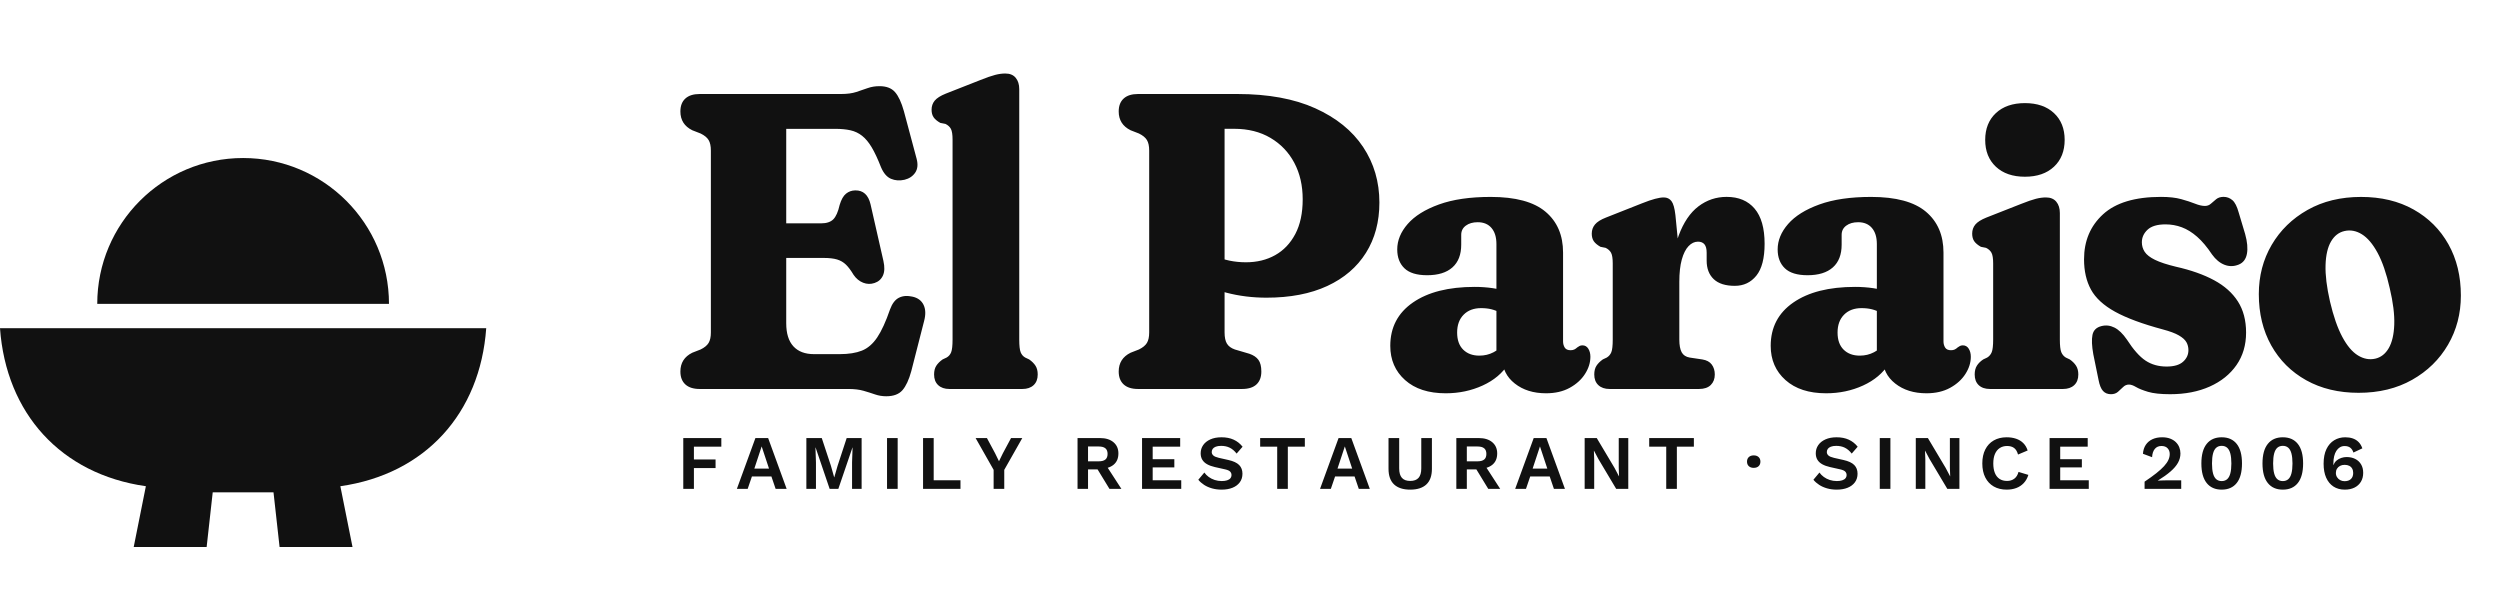
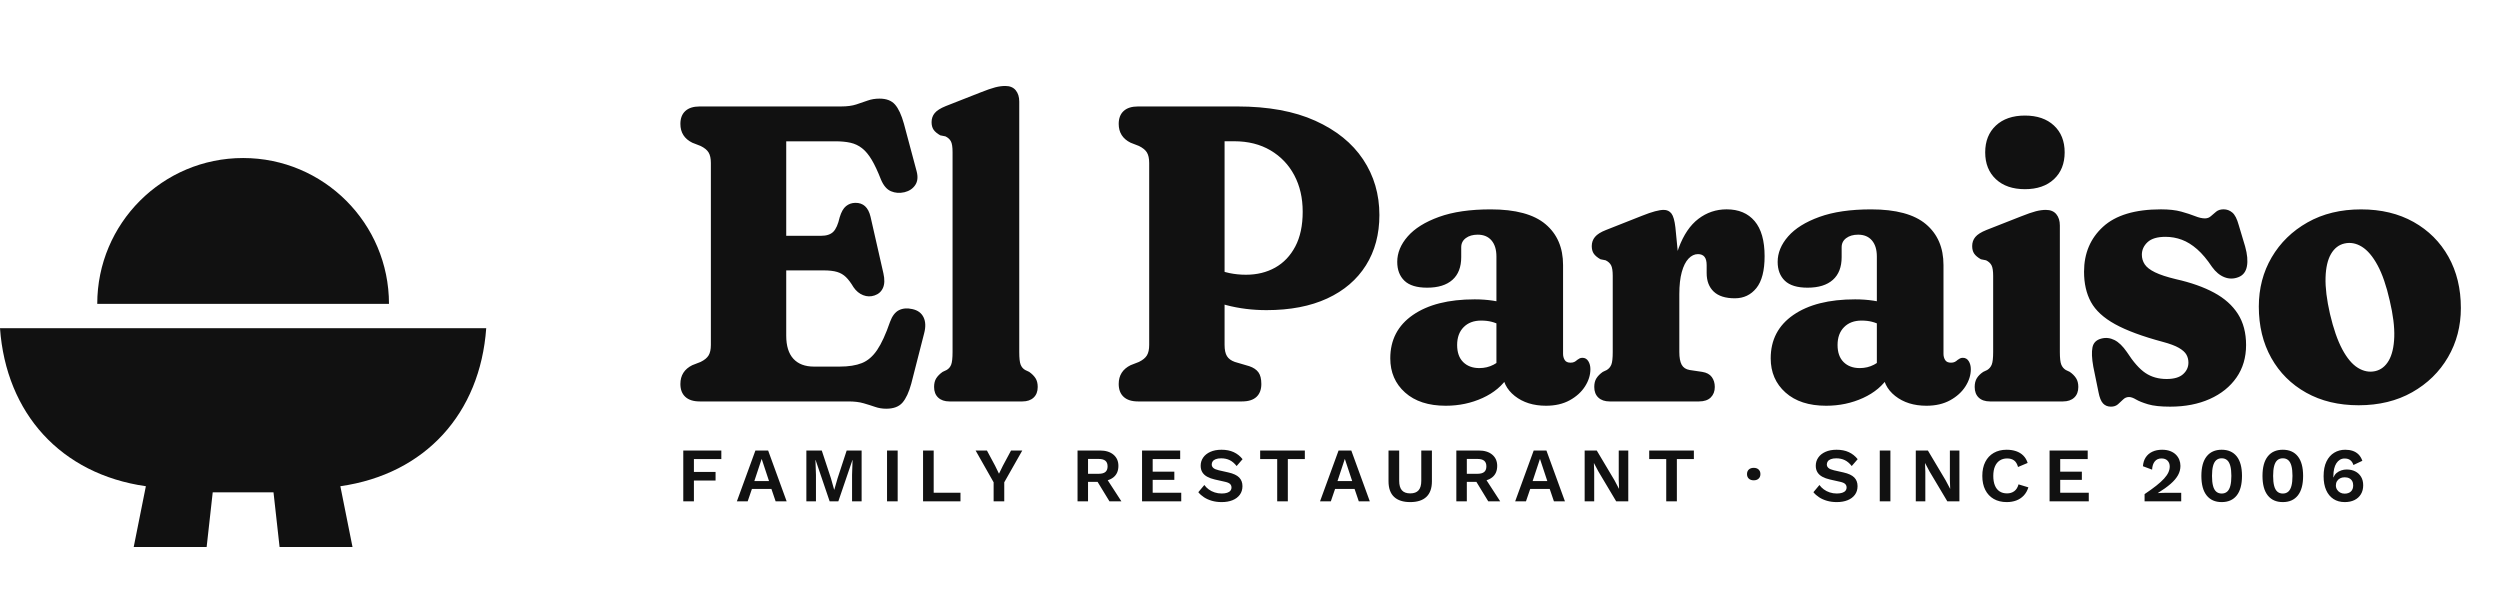
<svg xmlns="http://www.w3.org/2000/svg" viewBox="0 0 617 150" width="617" height="150">
  <g transform="translate(-15.00 0.00) scale(1.5)">
    <path d="M26 50 A24 24 0 0 1 74 50Z" fill="#111111" />
    <path d="M10 54 H90 C89 68 80 78 66 80 L68 90 H56 L55 81 H45 L44 90 H32 L34 80 C20 78 11 68 10 54Z" fill="#111111" />
  </g>
-   <path transform="translate(0 0)" d="M185.297 55.123H202.626Q204.668 55.123 205.659 54.127Q206.65 53.132 207.227 50.574Q207.821 48.592 208.798 47.801Q209.774 47.009 211.08 46.988Q214.024 46.936 214.849 50.419L218.025 64.385Q218.529 66.618 217.915 67.988Q217.3 69.359 215.83 69.846Q214.421 70.325 213.019 69.773Q211.616 69.221 210.655 67.82Q209.692 66.199 208.777 65.311Q207.862 64.422 206.6 64.041Q205.338 63.659 203.27 63.659H185.297ZM167.92 27.508Q167.92 25.438 169.145 24.319Q170.369 23.2 172.688 23.2H207.565Q209.812 23.2 211.326 22.704Q212.841 22.209 214.164 21.737Q215.488 21.266 217.059 21.266Q219.61 21.266 220.893 22.732Q222.176 24.198 223.084 27.452L226.224 39.192Q226.775 41.272 225.876 42.602Q224.977 43.932 223.243 44.363Q221.427 44.78 219.895 44.126Q218.363 43.471 217.43 41.26Q216.243 38.22 215.141 36.368Q214.038 34.516 212.766 33.516Q211.494 32.515 209.9 32.157Q208.307 31.799 206.118 31.799H194.041V79.773Q194.041 83.552 195.809 85.476Q197.578 87.401 200.881 87.401H207.221Q210.551 87.401 212.716 86.536Q214.88 85.671 216.487 83.288Q218.095 80.905 219.663 76.355Q220.455 74.187 221.861 73.48Q223.267 72.774 225.169 73.208Q227.154 73.634 227.93 75.227Q228.705 76.819 228.078 79.194L224.901 91.61Q224.032 94.792 222.73 96.294Q221.427 97.797 218.721 97.797Q217.277 97.797 215.978 97.348Q214.68 96.898 213.128 96.449Q211.575 96.0 209.388 96.0H172.688Q170.369 96.0 169.145 94.876Q167.92 93.753 167.92 91.692Q167.92 88.503 170.857 87.052L172.914 86.25Q174.325 85.561 174.884 84.634Q175.443 83.707 175.443 82.049V37.151Q175.443 35.483 174.884 34.561Q174.325 33.639 172.914 32.95L170.857 32.148Q167.92 30.697 167.92 27.508ZM251.55 21.99V83.793Q251.55 86.077 251.902 86.946Q252.253 87.814 253.026 88.246L254.002 88.707Q255.032 89.434 255.57 90.278Q256.107 91.121 256.107 92.426Q256.107 94.108 255.096 95.054Q254.084 96.0 252.33 96.0H234.31Q232.559 96.0 231.546 95.054Q230.533 94.108 230.533 92.426Q230.533 91.121 231.07 90.278Q231.608 89.434 232.638 88.707L233.615 88.246Q234.391 87.814 234.741 86.946Q235.091 86.077 235.091 83.793V34.451Q235.091 32.573 234.68 31.805Q234.269 31.038 233.341 30.583L232.063 30.328Q230.904 29.67 230.409 28.938Q229.913 28.205 229.913 27.073Q229.913 25.774 230.69 24.834Q231.466 23.894 233.418 23.109L241.951 19.754Q244.287 18.821 245.617 18.481Q246.948 18.142 248.104 18.142Q249.804 18.142 250.677 19.204Q251.55 20.267 251.55 21.99ZM340.435 49.987Q340.435 57.113 337.114 62.406Q333.793 67.7 327.566 70.584Q321.339 73.467 312.575 73.467Q307.372 73.467 302.667 72.233Q297.963 70.999 294.265 68.896L295.194 60.618Q297.512 62.078 299.491 62.998Q301.47 63.918 303.429 64.325Q305.389 64.731 307.513 64.731Q311.568 64.731 314.714 62.97Q317.859 61.209 319.682 57.749Q321.505 54.29 321.505 49.18Q321.505 44.092 319.436 40.188Q317.367 36.283 313.56 34.035Q309.754 31.787 304.6 31.787H302.226V82.049Q302.226 83.863 302.81 84.816Q303.393 85.77 304.757 86.25L308.344 87.306Q309.86 87.825 310.58 88.815Q311.299 89.804 311.299 91.692Q311.299 93.753 310.1 94.876Q308.9 96.0 306.532 96.0H280.864Q278.545 96.0 277.321 94.876Q276.096 93.753 276.096 91.692Q276.096 88.503 279.033 87.052L281.09 86.25Q282.501 85.561 283.06 84.634Q283.619 83.707 283.619 82.049V37.151Q283.619 35.483 283.06 34.561Q282.501 33.639 281.09 32.95L279.033 32.148Q276.096 30.697 276.096 27.508Q276.096 25.438 277.321 24.319Q278.545 23.2 280.864 23.2H305.384Q316.791 23.2 324.596 26.72Q332.401 30.241 336.418 36.281Q340.435 42.321 340.435 49.987ZM370.788 88.436V87.014L369.318 86.797V60.232Q369.318 57.686 368.103 56.264Q366.888 54.843 364.697 54.843Q362.904 54.843 361.767 55.686Q360.63 56.529 360.63 57.944V60.385Q360.63 64.061 358.461 65.993Q356.293 67.925 352.215 67.925Q348.395 67.925 346.617 66.215Q344.838 64.504 344.838 61.559Q344.838 58.234 347.422 55.275Q350.005 52.317 355.142 50.458Q360.279 48.599 367.895 48.599Q377.093 48.599 381.428 52.251Q385.764 55.903 385.764 62.334V84.249Q385.764 85.114 386.17 85.775Q386.576 86.435 387.619 86.435Q388.178 86.435 388.559 86.244Q388.94 86.052 389.263 85.744Q389.515 85.546 389.826 85.389Q390.138 85.232 390.544 85.232Q391.479 85.232 391.994 86.059Q392.51 86.886 392.51 88.048Q392.51 90.208 391.183 92.287Q389.856 94.366 387.404 95.714Q384.953 97.063 381.561 97.063Q376.898 97.063 373.843 94.647Q370.788 92.232 370.788 88.436ZM343.121 85.358Q343.121 78.527 348.699 74.667Q354.277 70.806 363.951 70.806Q366.29 70.806 368.436 71.124Q370.583 71.441 371.996 72.042L370.412 77.249Q369.223 76.614 368.087 76.33Q366.952 76.045 365.537 76.045Q362.832 76.045 361.227 77.666Q359.621 79.286 359.621 82.074Q359.621 84.811 361.114 86.291Q362.608 87.77 365.112 87.77Q367.025 87.77 368.613 86.933Q370.201 86.095 371.117 84.839L372.264 89.805Q370.11 93.228 365.914 95.145Q361.717 97.063 356.807 97.063Q350.42 97.063 346.771 93.801Q343.121 90.54 343.121 85.358ZM412.504 70.549Q412.504 62.978 414.304 58.12Q416.104 53.262 419.179 50.927Q422.255 48.591 426.131 48.591Q430.582 48.591 433.043 51.495Q435.504 54.399 435.504 60.151Q435.504 65.5 433.474 68.022Q431.443 70.545 428.156 70.545Q424.688 70.545 422.945 68.892Q421.203 67.239 421.203 64.316V62.364Q421.203 60.959 420.664 60.301Q420.126 59.642 419.055 59.642Q417.784 59.642 416.729 60.752Q415.674 61.861 415.065 64.06Q414.456 66.259 414.456 69.555ZM413.491 53.075 414.456 62.918V83.793Q414.456 85.872 415.035 86.939Q415.614 88.007 417.019 88.246L420.118 88.707Q421.73 88.965 422.47 89.978Q423.211 90.991 423.211 92.426Q423.211 94.03 422.219 95.015Q421.227 96.0 419.317 96.0H397.243Q395.492 96.0 394.479 95.054Q393.465 94.108 393.465 92.426Q393.465 91.121 394.003 90.279Q394.541 89.437 395.571 88.707L396.548 88.246Q397.324 87.778 397.674 86.927Q398.024 86.077 398.024 83.793V65.037Q398.024 63.158 397.613 62.391Q397.202 61.623 396.274 61.169L394.996 60.914Q393.837 60.256 393.341 59.523Q392.846 58.791 392.846 57.658Q392.846 56.359 393.642 55.4Q394.438 54.44 396.351 53.694L405.234 50.184Q407.162 49.415 408.464 49.071Q409.765 48.727 410.611 48.727Q411.823 48.727 412.511 49.625Q413.2 50.522 413.491 53.075ZM464.676 88.436V87.014L463.206 86.797V60.232Q463.206 57.686 461.991 56.264Q460.776 54.843 458.585 54.843Q456.792 54.843 455.655 55.686Q454.518 56.529 454.518 57.944V60.385Q454.518 64.061 452.349 65.993Q450.181 67.925 446.103 67.925Q442.283 67.925 440.505 66.215Q438.726 64.504 438.726 61.559Q438.726 58.234 441.31 55.275Q443.893 52.317 449.03 50.458Q454.167 48.599 461.783 48.599Q470.981 48.599 475.316 52.251Q479.652 55.903 479.652 62.334V84.249Q479.652 85.114 480.058 85.775Q480.464 86.435 481.507 86.435Q482.066 86.435 482.447 86.244Q482.828 86.052 483.151 85.744Q483.403 85.546 483.714 85.389Q484.026 85.232 484.432 85.232Q485.367 85.232 485.882 86.059Q486.398 86.886 486.398 88.048Q486.398 90.208 485.071 92.287Q483.744 94.366 481.292 95.714Q478.841 97.063 475.449 97.063Q470.786 97.063 467.731 94.647Q464.676 92.232 464.676 88.436ZM437.009 85.358Q437.009 78.527 442.587 74.667Q448.165 70.806 457.839 70.806Q460.178 70.806 462.324 71.124Q464.471 71.441 465.884 72.042L464.3 77.249Q463.111 76.614 461.975 76.33Q460.84 76.045 459.425 76.045Q456.72 76.045 455.115 77.666Q453.509 79.286 453.509 82.074Q453.509 84.811 455.002 86.291Q456.496 87.77 459 87.77Q460.913 87.77 462.501 86.933Q464.089 86.095 465.005 84.839L466.152 89.805Q463.998 93.228 459.802 95.145Q455.605 97.063 450.695 97.063Q444.308 97.063 440.659 93.801Q437.009 90.54 437.009 85.358ZM508.371 52.576V83.793Q508.371 86.038 508.722 86.907Q509.074 87.775 509.847 88.246L510.823 88.707Q511.814 89.395 512.371 90.258Q512.928 91.121 512.928 92.426Q512.928 94.108 511.917 95.054Q510.905 96.0 509.151 96.0H491.131Q489.341 96.0 488.347 95.054Q487.353 94.108 487.353 92.426Q487.353 91.121 487.891 90.258Q488.429 89.395 489.459 88.707L490.436 88.246Q491.212 87.775 491.562 86.907Q491.912 86.038 491.912 83.793V65.037Q491.912 63.158 491.501 62.391Q491.09 61.623 490.162 61.169L488.884 60.914Q487.725 60.253 487.229 59.522Q486.734 58.791 486.734 57.658Q486.734 56.359 487.51 55.419Q488.287 54.479 490.239 53.694L498.771 50.339Q501.107 49.407 502.438 49.067Q503.769 48.727 504.925 48.727Q506.624 48.727 507.498 49.79Q508.371 50.852 508.371 52.576ZM499.751 43.616Q495.223 43.616 492.584 41.148Q489.946 38.68 489.946 34.532Q489.946 30.377 492.584 27.912Q495.223 25.447 499.751 25.447Q504.28 25.447 506.919 27.907Q509.558 30.368 509.558 34.522Q509.558 38.68 506.919 41.148Q504.28 43.616 499.751 43.616ZM534.726 90.463Q537.455 90.463 538.779 89.28Q540.103 88.097 540.103 86.423Q540.103 85.326 539.6 84.444Q539.097 83.561 537.738 82.775Q536.378 81.99 533.824 81.31Q526.238 79.276 521.996 76.934Q517.754 74.592 516.048 71.465Q514.342 68.339 514.342 63.994Q514.342 57.181 519.036 52.887Q523.73 48.593 533.33 48.593Q536.316 48.593 538.33 49.151Q540.343 49.709 541.738 50.267Q543.132 50.826 544.174 50.826Q545.049 50.826 545.659 50.266Q546.269 49.706 546.973 49.146Q547.676 48.586 548.787 48.586Q549.992 48.586 550.941 49.388Q551.891 50.19 552.519 52.478L554.097 57.748Q554.914 60.664 554.536 62.656Q554.158 64.649 552.481 65.314Q550.708 66.016 548.992 65.343Q547.276 64.669 545.933 62.807Q544.104 60.056 542.253 58.434Q540.402 56.812 538.473 56.093Q536.543 55.375 534.449 55.375Q531.423 55.375 530.017 56.692Q528.611 58.009 528.611 59.792Q528.611 61.092 529.317 62.164Q530.023 63.235 531.858 64.131Q533.693 65.027 537.014 65.826Q542.585 67.078 546.442 69.161Q550.3 71.244 552.317 74.406Q554.333 77.568 554.333 82.078Q554.333 86.689 551.966 90.095Q549.599 93.502 545.372 95.396Q541.145 97.29 535.596 97.29Q532.084 97.29 530.127 96.702Q528.171 96.114 527.162 95.511Q526.152 94.909 525.439 94.909Q524.605 94.909 523.998 95.511Q523.392 96.114 522.712 96.702Q522.033 97.29 520.985 97.29Q519.775 97.29 519.033 96.497Q518.291 95.704 517.916 93.735L516.627 87.427Q516.074 84.348 516.424 82.647Q516.773 80.945 518.63 80.482Q520.271 80.057 521.845 80.844Q523.418 81.632 524.914 83.805Q527.314 87.533 529.518 88.998Q531.722 90.463 534.726 90.463ZM582.708 48.602Q590.144 48.602 595.676 51.709Q601.207 54.815 604.275 60.292Q607.343 65.768 607.343 72.946Q607.343 79.631 604.17 85.08Q600.997 90.529 595.318 93.737Q589.639 96.945 582.109 96.945Q574.715 96.945 569.164 93.84Q563.613 90.734 560.544 85.249Q557.475 79.764 557.475 72.588Q557.475 65.866 560.648 60.443Q563.821 55.021 569.499 51.812Q575.176 48.602 582.708 48.602ZM586.215 88.519Q588.318 88.035 589.546 85.912Q590.774 83.789 590.903 80.091Q591.032 76.392 589.79 71.133Q588.555 65.657 586.781 62.386Q585.008 59.115 582.908 57.819Q580.808 56.522 578.62 57.02Q576.521 57.492 575.289 59.609Q574.057 61.727 573.946 65.428Q573.835 69.13 575.04 74.408Q576.315 79.846 578.073 83.135Q579.832 86.424 581.935 87.714Q584.038 89.004 586.215 88.519Z" fill="#111111" />
-   <path transform="translate(0 0)" d="M178.025 110.23H171.258V113.403H176.602V115.522H171.258V120.652H168.633V108.112H178.025ZM194.143 120.652H191.424L190.382 117.587H185.575L184.527 120.652H181.862L186.435 108.112H189.575ZM186.169 115.656H189.795L187.98 110.174ZM212.648 108.112V120.652H210.288V114.11L210.415 110.457H210.382L206.901 120.652H204.757L201.291 110.457H201.251L201.378 114.11V120.652H199.01V108.112H202.813L205.07 114.951L205.868 117.783H205.906L206.716 114.963L208.961 108.112ZM221.545 108.112V120.652H218.92V108.112ZM230.435 118.534H237.047V120.652H227.81V108.112H230.435ZM252.299 108.112 247.851 115.959V120.652H245.227V115.959L240.779 108.112H243.573L245.586 111.864L246.55 113.838L247.514 111.864L249.527 108.112ZM271.467 108.112Q273.588 108.112 274.805 109.14Q276.022 110.167 276.022 111.902Q276.022 113.737 274.81 114.717Q273.598 115.698 271.477 115.698L271.228 115.843H268.526V120.652H265.937V108.112ZM271.166 113.855Q272.27 113.855 272.81 113.41Q273.35 112.965 273.35 112.024Q273.35 111.091 272.81 110.643Q272.27 110.194 271.166 110.194H268.526V113.855ZM272.705 114.397 276.76 120.652H273.814L270.464 115.161ZM281.857 120.652V108.112H291.268V110.23H284.482V113.331H289.826V115.356H284.482V118.534H291.531V120.652ZM301.468 107.922Q303.179 107.922 304.466 108.51Q305.753 109.098 306.667 110.25L305.199 111.945Q304.424 110.953 303.504 110.497Q302.585 110.04 301.374 110.04Q300.562 110.04 300.044 110.246Q299.525 110.451 299.29 110.79Q299.054 111.13 299.054 111.56Q299.054 112.059 299.447 112.414Q299.84 112.77 300.82 112.997L303.161 113.525Q305.009 113.939 305.823 114.764Q306.637 115.59 306.637 116.91Q306.637 118.147 305.984 119.031Q305.331 119.916 304.18 120.379Q303.028 120.842 301.515 120.842Q300.212 120.842 299.115 120.529Q298.018 120.217 297.168 119.665Q296.319 119.114 295.743 118.4L297.232 116.624Q297.665 117.238 298.315 117.713Q298.964 118.188 299.782 118.456Q300.601 118.724 301.523 118.724Q302.297 118.724 302.84 118.548Q303.383 118.372 303.658 118.036Q303.933 117.701 303.933 117.223Q303.933 116.745 303.603 116.394Q303.272 116.043 302.373 115.84L299.825 115.269Q298.723 115.017 297.935 114.584Q297.147 114.151 296.736 113.478Q296.325 112.806 296.325 111.87Q296.325 110.755 296.936 109.862Q297.547 108.97 298.703 108.446Q299.858 107.922 301.468 107.922ZM322.034 108.112V110.23H317.837V120.652H315.212V110.23H311.008V108.112ZM338.067 120.652H335.348L334.306 117.587H329.499L328.451 120.652H325.786L330.359 108.112H333.499ZM330.093 115.656H333.719L331.904 110.174ZM353.396 108.112V115.704Q353.396 118.268 352.032 119.555Q350.669 120.842 348.041 120.842Q345.426 120.842 344.056 119.555Q342.687 118.268 342.687 115.704V108.112H345.319V115.598Q345.319 117.172 345.99 117.934Q346.662 118.695 348.041 118.695Q349.428 118.695 350.1 117.934Q350.771 117.172 350.771 115.598V108.112ZM364.954 108.112Q367.075 108.112 368.292 109.14Q369.509 110.167 369.509 111.902Q369.509 113.737 368.297 114.717Q367.085 115.698 364.964 115.698L364.715 115.843H362.013V120.652H359.424V108.112ZM364.653 113.855Q365.757 113.855 366.297 113.41Q366.837 112.965 366.837 112.024Q366.837 111.091 366.297 110.643Q365.757 110.194 364.653 110.194H362.013V113.855ZM366.192 114.397 370.247 120.652H367.301L363.951 115.161ZM386.226 120.652H383.507L382.465 117.587H377.658L376.61 120.652H373.945L378.518 108.112H381.658ZM378.252 115.656H381.878L380.063 110.174ZM401.859 108.112V120.652H398.874L394.482 113.279L393.397 111.234H393.371L393.447 113.394V120.652H391.093V108.112H394.079L398.459 115.468L399.555 117.542H399.582L399.506 115.37V108.112ZM418.048 108.112V110.23H413.851V120.652H411.226V110.23H407.022V108.112ZM432.816 112.39Q433.583 112.39 434.026 112.805Q434.47 113.219 434.47 113.929Q434.47 114.639 434.026 115.053Q433.583 115.467 432.816 115.467Q432.055 115.467 431.609 115.053Q431.162 114.639 431.162 113.929Q431.162 113.219 431.609 112.805Q432.055 112.39 432.816 112.39ZM453.275 107.922Q454.986 107.922 456.273 108.51Q457.56 109.098 458.474 110.25L457.006 111.945Q456.231 110.953 455.311 110.497Q454.392 110.04 453.181 110.04Q452.369 110.04 451.851 110.246Q451.332 110.451 451.097 110.79Q450.861 111.13 450.861 111.56Q450.861 112.059 451.254 112.414Q451.647 112.77 452.627 112.997L454.968 113.525Q456.816 113.939 457.63 114.764Q458.444 115.59 458.444 116.91Q458.444 118.147 457.791 119.031Q457.138 119.916 455.987 120.379Q454.835 120.842 453.322 120.842Q452.019 120.842 450.922 120.529Q449.825 120.217 448.975 119.665Q448.126 119.114 447.55 118.4L449.039 116.624Q449.472 117.238 450.122 117.713Q450.771 118.188 451.589 118.456Q452.408 118.724 453.33 118.724Q454.104 118.724 454.647 118.548Q455.19 118.372 455.465 118.036Q455.74 117.701 455.74 117.223Q455.74 116.745 455.41 116.394Q455.079 116.043 454.18 115.84L451.632 115.269Q450.53 115.017 449.742 114.584Q448.954 114.151 448.543 113.478Q448.132 112.806 448.132 111.87Q448.132 110.755 448.743 109.862Q449.354 108.97 450.51 108.446Q451.665 107.922 453.275 107.922ZM466.552 108.112V120.652H463.927V108.112ZM483.583 108.112V120.652H480.598L476.206 113.279L475.121 111.234H475.095L475.171 113.394V120.652H472.817V108.112H475.803L480.183 115.468L481.279 117.542H481.306L481.23 115.37V108.112ZM500.602 117.203Q500.224 118.418 499.451 119.235Q498.677 120.051 497.611 120.447Q496.545 120.842 495.266 120.842Q493.408 120.842 492.056 120.064Q490.704 119.287 489.97 117.843Q489.235 116.399 489.235 114.382Q489.235 112.365 489.97 110.921Q490.704 109.477 492.056 108.7Q493.408 107.922 495.242 107.922Q496.523 107.922 497.567 108.276Q498.611 108.63 499.343 109.354Q500.076 110.079 500.424 111.18L498.05 112.179Q497.733 111.038 497.067 110.554Q496.401 110.069 495.356 110.069Q494.322 110.069 493.551 110.566Q492.781 111.064 492.362 112.022Q491.943 112.981 491.943 114.382Q491.943 115.764 492.337 116.732Q492.731 117.7 493.493 118.198Q494.256 118.695 495.345 118.695Q496.383 118.695 497.126 118.145Q497.869 117.595 498.172 116.467ZM505.835 120.652V108.112H515.246V110.23H508.46V113.331H513.804V115.356H508.46V118.534H515.509V120.652ZM529.283 120.652V118.875Q530.991 117.727 532.175 116.79Q533.359 115.853 534.094 115.045Q534.828 114.237 535.158 113.511Q535.489 112.785 535.489 112.057Q535.489 111.189 534.96 110.629Q534.432 110.069 533.45 110.069Q532.403 110.069 531.805 110.795Q531.206 111.522 531.138 112.834L528.877 111.993Q528.968 110.703 529.571 109.795Q530.174 108.886 531.211 108.404Q532.248 107.922 533.601 107.922Q534.743 107.922 535.592 108.247Q536.441 108.571 537.006 109.13Q537.572 109.689 537.852 110.407Q538.132 111.125 538.132 111.913Q538.132 113.12 537.529 114.203Q536.927 115.287 535.695 116.356Q534.463 117.425 532.561 118.601V118.627Q532.842 118.601 533.256 118.584Q533.67 118.567 534.105 118.558Q534.541 118.548 534.861 118.548H538.325V120.652ZM548.311 120.842Q545.909 120.842 544.603 119.203Q543.298 117.565 543.298 114.382Q543.298 111.199 544.603 109.561Q545.909 107.922 548.311 107.922Q550.725 107.922 552.025 109.561Q553.324 111.199 553.324 114.382Q553.324 117.565 552.025 119.203Q550.725 120.842 548.311 120.842ZM548.311 118.73Q549.123 118.73 549.654 118.27Q550.185 117.81 550.443 116.843Q550.7 115.876 550.7 114.382Q550.7 112.888 550.443 111.921Q550.185 110.954 549.654 110.494Q549.123 110.034 548.311 110.034Q547.506 110.034 546.971 110.494Q546.437 110.954 546.179 111.921Q545.922 112.888 545.922 114.382Q545.922 115.876 546.179 116.843Q546.437 117.81 546.971 118.27Q547.506 118.73 548.311 118.73ZM563.395 120.842Q560.993 120.842 559.687 119.203Q558.382 117.565 558.382 114.382Q558.382 111.199 559.687 109.561Q560.993 107.922 563.395 107.922Q565.809 107.922 567.109 109.561Q568.408 111.199 568.408 114.382Q568.408 117.565 567.109 119.203Q565.809 120.842 563.395 120.842ZM563.395 118.73Q564.207 118.73 564.738 118.27Q565.269 117.81 565.527 116.843Q565.784 115.876 565.784 114.382Q565.784 112.888 565.527 111.921Q565.269 110.954 564.738 110.494Q564.207 110.034 563.395 110.034Q562.59 110.034 562.055 110.494Q561.521 110.954 561.263 111.921Q561.006 112.888 561.006 114.382Q561.006 115.876 561.263 116.843Q561.521 117.81 562.055 118.27Q562.59 118.73 563.395 118.73ZM578.801 107.922Q579.815 107.922 580.634 108.194Q581.453 108.466 582.066 109.063Q582.678 109.661 583.029 110.65L580.822 111.69Q580.594 110.939 580.07 110.511Q579.545 110.083 578.641 110.083Q577.997 110.083 577.486 110.394Q576.974 110.706 576.613 111.269Q576.252 111.832 576.066 112.62Q575.88 113.409 575.88 114.364Q575.88 114.416 575.88 114.485Q575.88 114.554 575.88 114.684L575.934 114.756Q576.15 114.091 576.668 113.66Q577.185 113.228 577.843 113.012Q578.501 112.797 579.142 112.797Q580.35 112.797 581.271 113.265Q582.192 113.734 582.715 114.606Q583.237 115.479 583.237 116.697Q583.237 117.96 582.673 118.896Q582.108 119.832 581.091 120.337Q580.074 120.842 578.679 120.842Q577.073 120.842 575.903 120.082Q574.734 119.322 574.1 117.897Q573.466 116.472 573.466 114.454Q573.466 112.266 574.173 110.82Q574.88 109.375 576.089 108.649Q577.298 107.922 578.801 107.922ZM578.638 114.722Q578.016 114.722 577.532 114.975Q577.048 115.228 576.771 115.677Q576.494 116.127 576.494 116.728Q576.494 117.306 576.783 117.767Q577.072 118.228 577.556 118.493Q578.04 118.758 578.638 118.758Q579.649 118.758 580.208 118.223Q580.768 117.689 580.768 116.728Q580.768 116.103 580.517 115.654Q580.266 115.204 579.795 114.963Q579.324 114.722 578.638 114.722Z" fill="#111111" />
+   <path transform="translate(0 0)" d="M185.297 58.197H202.626Q204.668 58.197 205.659 57.201Q206.65 56.206 207.227 53.648Q207.821 51.666 208.798 50.875Q209.774 50.083 211.08 50.062Q214.024 50.01 214.849 53.493L218.025 67.459Q218.529 69.692 217.915 71.062Q217.3 72.433 215.83 72.92Q214.421 73.399 213.019 72.847Q211.616 72.295 210.655 70.894Q209.692 69.273 208.777 68.385Q207.862 67.496 206.6 67.115Q205.338 66.733 203.27 66.733H185.297ZM167.92 30.582Q167.92 28.512 169.145 27.393Q170.369 26.274 172.688 26.274H207.565Q209.812 26.274 211.326 25.778Q212.841 25.283 214.164 24.811Q215.488 24.34 217.059 24.34Q219.61 24.34 220.893 25.806Q222.176 27.272 223.084 30.526L226.224 42.266Q226.775 44.346 225.876 45.676Q224.977 47.006 223.243 47.437Q221.427 47.854 219.895 47.2Q218.363 46.545 217.43 44.334Q216.243 41.294 215.141 39.442Q214.038 37.59 212.766 36.59Q211.494 35.589 209.9 35.231Q208.307 34.873 206.118 34.873H194.041V82.847Q194.041 86.626 195.809 88.55Q197.578 90.475 200.881 90.475H207.221Q210.551 90.475 212.716 89.61Q214.88 88.745 216.487 86.362Q218.095 83.979 219.663 79.429Q220.455 77.261 221.861 76.554Q223.267 75.848 225.169 76.282Q227.154 76.708 227.93 78.301Q228.705 79.893 228.078 82.268L224.901 94.684Q224.032 97.866 222.73 99.368Q221.427 100.871 218.721 100.871Q217.277 100.871 215.978 100.422Q214.68 99.972 213.128 99.523Q211.575 99.074 209.388 99.074H172.688Q170.369 99.074 169.145 97.95Q167.92 96.827 167.92 94.766Q167.92 91.577 170.857 90.126L172.914 89.324Q174.325 88.635 174.884 87.708Q175.443 86.781 175.443 85.123V40.225Q175.443 38.557 174.884 37.635Q174.325 36.713 172.914 36.024L170.857 35.222Q167.92 33.771 167.92 30.582ZM251.55 25.064V86.867Q251.55 89.151 251.902 90.02Q252.253 90.888 253.026 91.32L254.002 91.781Q255.032 92.508 255.57 93.352Q256.107 94.195 256.107 95.5Q256.107 97.182 255.096 98.128Q254.084 99.074 252.33 99.074H234.31Q232.559 99.074 231.546 98.128Q230.533 97.182 230.533 95.5Q230.533 94.195 231.07 93.352Q231.608 92.508 232.638 91.781L233.615 91.32Q234.391 90.888 234.741 90.02Q235.091 89.151 235.091 86.867V37.525Q235.091 35.647 234.68 34.879Q234.269 34.112 233.341 33.657L232.063 33.402Q230.904 32.744 230.409 32.012Q229.913 31.279 229.913 30.147Q229.913 28.848 230.69 27.908Q231.466 26.968 233.418 26.183L241.951 22.828Q244.287 21.895 245.617 21.555Q246.948 21.216 248.104 21.216Q249.804 21.216 250.677 22.278Q251.55 23.341 251.55 25.064ZM340.435 53.061Q340.435 60.187 337.114 65.48Q333.793 70.774 327.566 73.658Q321.339 76.541 312.575 76.541Q307.372 76.541 302.667 75.307Q297.963 74.073 294.265 71.97L295.194 63.692Q297.512 65.152 299.491 66.072Q301.47 66.992 303.429 67.399Q305.389 67.805 307.513 67.805Q311.568 67.805 314.714 66.044Q317.859 64.283 319.682 60.823Q321.505 57.364 321.505 52.254Q321.505 47.166 319.436 43.262Q317.367 39.357 313.56 37.109Q309.754 34.861 304.6 34.861H302.226V85.123Q302.226 86.937 302.81 87.89Q303.393 88.844 304.757 89.324L308.344 90.38Q309.86 90.899 310.58 91.889Q311.299 92.878 311.299 94.766Q311.299 96.827 310.1 97.95Q308.9 99.074 306.532 99.074H280.864Q278.545 99.074 277.321 97.95Q276.096 96.827 276.096 94.766Q276.096 91.577 279.033 90.126L281.09 89.324Q282.501 88.635 283.06 87.708Q283.619 86.781 283.619 85.123V40.225Q283.619 38.557 283.06 37.635Q282.501 36.713 281.09 36.024L279.033 35.222Q276.096 33.771 276.096 30.582Q276.096 28.512 277.321 27.393Q278.545 26.274 280.864 26.274H305.384Q316.791 26.274 324.596 29.794Q332.401 33.315 336.418 39.355Q340.435 45.395 340.435 53.061ZM370.788 91.51V90.088L369.318 89.871V63.306Q369.318 60.76 368.103 59.338Q366.888 57.917 364.697 57.917Q362.904 57.917 361.767 58.76Q360.63 59.603 360.63 61.018V63.459Q360.63 67.135 358.461 69.067Q356.293 70.999 352.215 70.999Q348.395 70.999 346.617 69.289Q344.838 67.578 344.838 64.633Q344.838 61.308 347.422 58.349Q350.005 55.391 355.142 53.532Q360.279 51.673 367.895 51.673Q377.093 51.673 381.428 55.325Q385.764 58.977 385.764 65.408V87.323Q385.764 88.188 386.17 88.849Q386.576 89.509 387.619 89.509Q388.178 89.509 388.559 89.318Q388.94 89.126 389.263 88.818Q389.515 88.62 389.826 88.463Q390.138 88.306 390.544 88.306Q391.479 88.306 391.994 89.133Q392.51 89.96 392.51 91.122Q392.51 93.282 391.183 95.361Q389.856 97.44 387.404 98.788Q384.953 100.137 381.561 100.137Q376.898 100.137 373.843 97.721Q370.788 95.306 370.788 91.51ZM343.121 88.432Q343.121 81.601 348.699 77.741Q354.277 73.88 363.951 73.88Q366.29 73.88 368.436 74.198Q370.583 74.515 371.996 75.116L370.412 80.323Q369.223 79.688 368.087 79.404Q366.952 79.119 365.537 79.119Q362.832 79.119 361.227 80.74Q359.621 82.36 359.621 85.148Q359.621 87.885 361.114 89.365Q362.608 90.844 365.112 90.844Q367.025 90.844 368.613 90.007Q370.201 89.169 371.117 87.913L372.264 92.879Q370.11 96.302 365.914 98.219Q361.717 100.137 356.807 100.137Q350.42 100.137 346.771 96.875Q343.121 93.614 343.121 88.432ZM412.504 73.623Q412.504 66.052 414.304 61.194Q416.104 56.336 419.179 54.001Q422.255 51.665 426.131 51.665Q430.582 51.665 433.043 54.569Q435.504 57.473 435.504 63.225Q435.504 68.574 433.474 71.096Q431.443 73.619 428.156 73.619Q424.688 73.619 422.945 71.966Q421.203 70.313 421.203 67.39V65.438Q421.203 64.033 420.664 63.375Q420.126 62.716 419.055 62.716Q417.784 62.716 416.729 63.826Q415.674 64.935 415.065 67.134Q414.456 69.333 414.456 72.629ZM413.491 56.149 414.456 65.992V86.867Q414.456 88.946 415.035 90.013Q415.614 91.081 417.019 91.32L420.118 91.781Q421.73 92.039 422.47 93.052Q423.211 94.065 423.211 95.5Q423.211 97.104 422.219 98.089Q421.227 99.074 419.317 99.074H397.243Q395.492 99.074 394.479 98.128Q393.465 97.182 393.465 95.5Q393.465 94.195 394.003 93.353Q394.541 92.511 395.571 91.781L396.548 91.32Q397.324 90.852 397.674 90.001Q398.024 89.151 398.024 86.867V68.111Q398.024 66.232 397.613 65.465Q397.202 64.697 396.274 64.243L394.996 63.988Q393.837 63.33 393.341 62.597Q392.846 61.865 392.846 60.732Q392.846 59.433 393.642 58.474Q394.438 57.514 396.351 56.768L405.234 53.258Q407.162 52.489 408.464 52.145Q409.765 51.801 410.611 51.801Q411.823 51.801 412.511 52.699Q413.2 53.596 413.491 56.149ZM464.676 91.51V90.088L463.206 89.871V63.306Q463.206 60.76 461.991 59.338Q460.776 57.917 458.585 57.917Q456.792 57.917 455.655 58.76Q454.518 59.603 454.518 61.018V63.459Q454.518 67.135 452.349 69.067Q450.181 70.999 446.103 70.999Q442.283 70.999 440.505 69.289Q438.726 67.578 438.726 64.633Q438.726 61.308 441.31 58.349Q443.893 55.391 449.03 53.532Q454.167 51.673 461.783 51.673Q470.981 51.673 475.316 55.325Q479.652 58.977 479.652 65.408V87.323Q479.652 88.188 480.058 88.849Q480.464 89.509 481.507 89.509Q482.066 89.509 482.447 89.318Q482.828 89.126 483.151 88.818Q483.403 88.62 483.714 88.463Q484.026 88.306 484.432 88.306Q485.367 88.306 485.882 89.133Q486.398 89.96 486.398 91.122Q486.398 93.282 485.071 95.361Q483.744 97.44 481.292 98.788Q478.841 100.137 475.449 100.137Q470.786 100.137 467.731 97.721Q464.676 95.306 464.676 91.51ZM437.009 88.432Q437.009 81.601 442.587 77.741Q448.165 73.88 457.839 73.88Q460.178 73.88 462.324 74.198Q464.471 74.515 465.884 75.116L464.3 80.323Q463.111 79.688 461.975 79.404Q460.84 79.119 459.425 79.119Q456.72 79.119 455.115 80.74Q453.509 82.36 453.509 85.148Q453.509 87.885 455.002 89.365Q456.496 90.844 459 90.844Q460.913 90.844 462.501 90.007Q464.089 89.169 465.005 87.913L466.152 92.879Q463.998 96.302 459.802 98.219Q455.605 100.137 450.695 100.137Q444.308 100.137 440.659 96.875Q437.009 93.614 437.009 88.432ZM508.371 55.65V86.867Q508.371 89.112 508.722 89.981Q509.074 90.849 509.847 91.32L510.823 91.781Q511.814 92.469 512.371 93.332Q512.928 94.195 512.928 95.5Q512.928 97.182 511.917 98.128Q510.905 99.074 509.151 99.074H491.131Q489.341 99.074 488.347 98.128Q487.353 97.182 487.353 95.5Q487.353 94.195 487.891 93.332Q488.429 92.469 489.459 91.781L490.436 91.32Q491.212 90.849 491.562 89.981Q491.912 89.112 491.912 86.867V68.111Q491.912 66.232 491.501 65.465Q491.09 64.697 490.162 64.243L488.884 63.988Q487.725 63.327 487.229 62.596Q486.734 61.865 486.734 60.732Q486.734 59.433 487.51 58.493Q488.287 57.553 490.239 56.768L498.771 53.413Q501.107 52.481 502.438 52.141Q503.769 51.801 504.925 51.801Q506.624 51.801 507.498 52.864Q508.371 53.926 508.371 55.65ZM499.751 46.69Q495.223 46.69 492.584 44.222Q489.946 41.754 489.946 37.606Q489.946 33.451 492.584 30.986Q495.223 28.521 499.751 28.521Q504.28 28.521 506.919 30.981Q509.558 33.442 509.558 37.596Q509.558 41.754 506.919 44.222Q504.28 46.69 499.751 46.69ZM534.726 93.537Q537.455 93.537 538.779 92.354Q540.103 91.171 540.103 89.497Q540.103 88.4 539.6 87.518Q539.097 86.635 537.738 85.849Q536.378 85.064 533.824 84.384Q526.238 82.35 521.996 80.008Q517.754 77.666 516.048 74.539Q514.342 71.413 514.342 67.068Q514.342 60.255 519.036 55.961Q523.73 51.667 533.33 51.667Q536.316 51.667 538.33 52.225Q540.343 52.783 541.738 53.341Q543.132 53.9 544.174 53.9Q545.049 53.9 545.659 53.34Q546.269 52.78 546.973 52.22Q547.676 51.66 548.787 51.66Q549.992 51.66 550.941 52.462Q551.891 53.264 552.519 55.552L554.097 60.822Q554.914 63.738 554.536 65.73Q554.158 67.723 552.481 68.388Q550.708 69.09 548.992 68.417Q547.276 67.743 545.933 65.881Q544.104 63.13 542.253 61.508Q540.402 59.886 538.473 59.167Q536.543 58.449 534.449 58.449Q531.423 58.449 530.017 59.766Q528.611 61.083 528.611 62.866Q528.611 64.166 529.317 65.238Q530.023 66.309 531.858 67.205Q533.693 68.101 537.014 68.9Q542.585 70.152 546.442 72.235Q550.3 74.318 552.317 77.48Q554.333 80.642 554.333 85.152Q554.333 89.763 551.966 93.169Q549.599 96.576 545.372 98.47Q541.145 100.364 535.596 100.364Q532.084 100.364 530.127 99.776Q528.171 99.188 527.162 98.585Q526.152 97.983 525.439 97.983Q524.605 97.983 523.998 98.585Q523.392 99.188 522.712 99.776Q522.033 100.364 520.985 100.364Q519.775 100.364 519.033 99.571Q518.291 98.778 517.916 96.809L516.627 90.501Q516.074 87.422 516.424 85.721Q516.773 84.019 518.63 83.556Q520.271 83.131 521.845 83.918Q523.418 84.706 524.914 86.879Q527.314 90.607 529.518 92.072Q531.722 93.537 534.726 93.537ZM582.708 51.676Q590.144 51.676 595.676 54.783Q601.207 57.889 604.275 63.366Q607.343 68.842 607.343 76.02Q607.343 82.705 604.17 88.154Q600.997 93.603 595.318 96.811Q589.639 100.019 582.109 100.019Q574.715 100.019 569.164 96.914Q563.613 93.808 560.544 88.323Q557.475 82.838 557.475 75.662Q557.475 68.94 560.648 63.517Q563.821 58.095 569.499 54.886Q575.176 51.676 582.708 51.676ZM586.215 91.593Q588.318 91.109 589.546 88.986Q590.774 86.863 590.903 83.165Q591.032 79.466 589.79 74.207Q588.555 68.731 586.781 65.46Q585.008 62.189 582.908 60.893Q580.808 59.596 578.62 60.094Q576.521 60.566 575.289 62.683Q574.057 64.801 573.946 68.502Q573.835 72.204 575.04 77.482Q576.315 82.92 578.073 86.209Q579.832 89.498 581.935 90.788Q584.038 92.078 586.215 91.593Z" fill="#111111" />
+   <path transform="translate(0 0)" d="M178.025 113.304H171.258V116.477H176.602V118.596H171.258V123.726H168.633V111.186H178.025ZM194.143 123.726H191.424L190.382 120.661H185.575L184.527 123.726H181.862L186.435 111.186H189.575ZM186.169 118.73H189.795L187.98 113.248ZM212.648 111.186V123.726H210.288V117.184L210.415 113.531H210.382L206.901 123.726H204.757L201.291 113.531H201.251L201.378 117.184V123.726H199.01V111.186H202.813L205.07 118.025L205.868 120.857H205.906L206.716 118.037L208.961 111.186ZM221.545 111.186V123.726H218.92V111.186ZM230.435 121.608H237.047V123.726H227.81V111.186H230.435ZM252.299 111.186 247.851 119.033V123.726H245.227V119.033L240.779 111.186H243.573L245.586 114.938L246.55 116.912L247.514 114.938L249.527 111.186ZM271.467 111.186Q273.588 111.186 274.805 112.214Q276.022 113.241 276.022 114.976Q276.022 116.811 274.81 117.791Q273.598 118.772 271.477 118.772L271.228 118.917H268.526V123.726H265.937V111.186ZM271.166 116.929Q272.27 116.929 272.81 116.484Q273.35 116.039 273.35 115.098Q273.35 114.165 272.81 113.717Q272.27 113.268 271.166 113.268H268.526V116.929ZM272.705 117.471 276.76 123.726H273.814L270.464 118.235ZM281.857 123.726V111.186H291.268V113.304H284.482V116.405H289.826V118.43H284.482V121.608H291.531V123.726ZM301.468 110.996Q303.179 110.996 304.466 111.584Q305.753 112.172 306.667 113.324L305.199 115.019Q304.424 114.027 303.504 113.571Q302.585 113.114 301.374 113.114Q300.562 113.114 300.044 113.32Q299.525 113.525 299.29 113.864Q299.054 114.204 299.054 114.634Q299.054 115.133 299.447 115.488Q299.84 115.844 300.82 116.071L303.161 116.599Q305.009 117.013 305.823 117.838Q306.637 118.664 306.637 119.984Q306.637 121.221 305.984 122.105Q305.331 122.99 304.18 123.453Q303.028 123.916 301.515 123.916Q300.212 123.916 299.115 123.603Q298.018 123.291 297.168 122.739Q296.319 122.188 295.743 121.474L297.232 119.698Q297.665 120.312 298.315 120.787Q298.964 121.262 299.782 121.53Q300.601 121.798 301.523 121.798Q302.297 121.798 302.84 121.622Q303.383 121.446 303.658 121.11Q303.933 120.775 303.933 120.297Q303.933 119.819 303.603 119.468Q303.272 119.117 302.373 118.914L299.825 118.343Q298.723 118.091 297.935 117.658Q297.147 117.225 296.736 116.552Q296.325 115.88 296.325 114.944Q296.325 113.829 296.936 112.936Q297.547 112.044 298.703 111.52Q299.858 110.996 301.468 110.996ZM322.034 111.186V113.304H317.837V123.726H315.212V113.304H311.008V111.186ZM338.067 123.726H335.348L334.306 120.661H329.499L328.451 123.726H325.786L330.359 111.186H333.499ZM330.093 118.73H333.719L331.904 113.248ZM353.396 111.186V118.778Q353.396 121.342 352.032 122.629Q350.669 123.916 348.041 123.916Q345.426 123.916 344.056 122.629Q342.687 121.342 342.687 118.778V111.186H345.319V118.672Q345.319 120.246 345.99 121.008Q346.662 121.769 348.041 121.769Q349.428 121.769 350.1 121.008Q350.771 120.246 350.771 118.672V111.186ZM364.954 111.186Q367.075 111.186 368.292 112.214Q369.509 113.241 369.509 114.976Q369.509 116.811 368.297 117.791Q367.085 118.772 364.964 118.772L364.715 118.917H362.013V123.726H359.424V111.186ZM364.653 116.929Q365.757 116.929 366.297 116.484Q366.837 116.039 366.837 115.098Q366.837 114.165 366.297 113.717Q365.757 113.268 364.653 113.268H362.013V116.929ZM366.192 117.471 370.247 123.726H367.301L363.951 118.235ZM386.226 123.726H383.507L382.465 120.661H377.658L376.61 123.726H373.945L378.518 111.186H381.658ZM378.252 118.73H381.878L380.063 113.248ZM401.859 111.186V123.726H398.874L394.482 116.353L393.397 114.308H393.371L393.447 116.468V123.726H391.093V111.186H394.079L398.459 118.542L399.555 120.616H399.582L399.506 118.444V111.186ZM418.048 111.186V113.304H413.851V123.726H411.226V113.304H407.022V111.186ZM432.816 115.464Q433.583 115.464 434.026 115.879Q434.47 116.293 434.47 117.003Q434.47 117.713 434.026 118.127Q433.583 118.541 432.816 118.541Q432.055 118.541 431.609 118.127Q431.162 117.713 431.162 117.003Q431.162 116.293 431.609 115.879Q432.055 115.464 432.816 115.464ZM453.275 110.996Q454.986 110.996 456.273 111.584Q457.56 112.172 458.474 113.324L457.006 115.019Q456.231 114.027 455.311 113.571Q454.392 113.114 453.181 113.114Q452.369 113.114 451.851 113.32Q451.332 113.525 451.097 113.864Q450.861 114.204 450.861 114.634Q450.861 115.133 451.254 115.488Q451.647 115.844 452.627 116.071L454.968 116.599Q456.816 117.013 457.63 117.838Q458.444 118.664 458.444 119.984Q458.444 121.221 457.791 122.105Q457.138 122.99 455.987 123.453Q454.835 123.916 453.322 123.916Q452.019 123.916 450.922 123.603Q449.825 123.291 448.975 122.739Q448.126 122.188 447.55 121.474L449.039 119.698Q449.472 120.312 450.122 120.787Q450.771 121.262 451.589 121.53Q452.408 121.798 453.33 121.798Q454.104 121.798 454.647 121.622Q455.19 121.446 455.465 121.11Q455.74 120.775 455.74 120.297Q455.74 119.819 455.41 119.468Q455.079 119.117 454.18 118.914L451.632 118.343Q450.53 118.091 449.742 117.658Q448.954 117.225 448.543 116.552Q448.132 115.88 448.132 114.944Q448.132 113.829 448.743 112.936Q449.354 112.044 450.51 111.52Q451.665 110.996 453.275 110.996ZM466.552 111.186V123.726H463.927V111.186ZM483.583 111.186V123.726H480.598L476.206 116.353L475.121 114.308H475.095L475.171 116.468V123.726H472.817V111.186H475.803L480.183 118.542L481.279 120.616H481.306L481.23 118.444V111.186ZM500.602 120.277Q500.224 121.492 499.451 122.309Q498.677 123.125 497.611 123.521Q496.545 123.916 495.266 123.916Q493.408 123.916 492.056 123.138Q490.704 122.361 489.97 120.917Q489.235 119.473 489.235 117.456Q489.235 115.439 489.97 113.995Q490.704 112.551 492.056 111.774Q493.408 110.996 495.242 110.996Q496.523 110.996 497.567 111.35Q498.611 111.704 499.343 112.428Q500.076 113.153 500.424 114.254L498.05 115.253Q497.733 114.112 497.067 113.628Q496.401 113.143 495.356 113.143Q494.322 113.143 493.551 113.64Q492.781 114.138 492.362 115.096Q491.943 116.055 491.943 117.456Q491.943 118.838 492.337 119.806Q492.731 120.774 493.493 121.272Q494.256 121.769 495.345 121.769Q496.383 121.769 497.126 121.219Q497.869 120.669 498.172 119.541ZM505.835 123.726V111.186H515.246V113.304H508.46V116.405H513.804V118.43H508.46V121.608H515.509V123.726ZM529.283 123.726V121.949Q530.991 120.801 532.175 119.864Q533.359 118.927 534.094 118.119Q534.828 117.311 535.158 116.585Q535.489 115.859 535.489 115.131Q535.489 114.263 534.96 113.703Q534.432 113.143 533.45 113.143Q532.403 113.143 531.805 113.869Q531.206 114.596 531.138 115.908L528.877 115.067Q528.968 113.777 529.571 112.869Q530.174 111.96 531.211 111.478Q532.248 110.996 533.601 110.996Q534.743 110.996 535.592 111.321Q536.441 111.645 537.006 112.204Q537.572 112.763 537.852 113.481Q538.132 114.199 538.132 114.987Q538.132 116.194 537.529 117.277Q536.927 118.361 535.695 119.43Q534.463 120.499 532.561 121.675V121.701Q532.842 121.675 533.256 121.658Q533.67 121.641 534.105 121.632Q534.541 121.622 534.861 121.622H538.325V123.726ZM548.311 123.916Q545.909 123.916 544.603 122.277Q543.298 120.639 543.298 117.456Q543.298 114.273 544.603 112.635Q545.909 110.996 548.311 110.996Q550.725 110.996 552.025 112.635Q553.324 114.273 553.324 117.456Q553.324 120.639 552.025 122.277Q550.725 123.916 548.311 123.916ZM548.311 121.804Q549.123 121.804 549.654 121.344Q550.185 120.884 550.443 119.917Q550.7 118.95 550.7 117.456Q550.7 115.962 550.443 114.995Q550.185 114.028 549.654 113.568Q549.123 113.108 548.311 113.108Q547.506 113.108 546.971 113.568Q546.437 114.028 546.179 114.995Q545.922 115.962 545.922 117.456Q545.922 118.95 546.179 119.917Q546.437 120.884 546.971 121.344Q547.506 121.804 548.311 121.804ZM563.395 123.916Q560.993 123.916 559.687 122.277Q558.382 120.639 558.382 117.456Q558.382 114.273 559.687 112.635Q560.993 110.996 563.395 110.996Q565.809 110.996 567.109 112.635Q568.408 114.273 568.408 117.456Q568.408 120.639 567.109 122.277Q565.809 123.916 563.395 123.916ZM563.395 121.804Q564.207 121.804 564.738 121.344Q565.269 120.884 565.527 119.917Q565.784 118.95 565.784 117.456Q565.784 115.962 565.527 114.995Q565.269 114.028 564.738 113.568Q564.207 113.108 563.395 113.108Q562.59 113.108 562.055 113.568Q561.521 114.028 561.263 114.995Q561.006 115.962 561.006 117.456Q561.006 118.95 561.263 119.917Q561.521 120.884 562.055 121.344Q562.59 121.804 563.395 121.804ZM578.801 110.996Q579.815 110.996 580.634 111.268Q581.453 111.54 582.066 112.137Q582.678 112.735 583.029 113.724L580.822 114.764Q580.594 114.013 580.07 113.585Q579.545 113.157 578.641 113.157Q577.997 113.157 577.486 113.468Q576.974 113.78 576.613 114.343Q576.252 114.906 576.066 115.694Q575.88 116.483 575.88 117.438Q575.88 117.49 575.88 117.559Q575.88 117.628 575.88 117.758L575.934 117.83Q576.15 117.165 576.668 116.734Q577.185 116.302 577.843 116.086Q578.501 115.871 579.142 115.871Q580.35 115.871 581.271 116.339Q582.192 116.808 582.715 117.68Q583.237 118.553 583.237 119.771Q583.237 121.034 582.673 121.97Q582.108 122.906 581.091 123.411Q580.074 123.916 578.679 123.916Q577.073 123.916 575.903 123.156Q574.734 122.396 574.1 120.971Q573.466 119.546 573.466 117.528Q573.466 115.34 574.173 113.894Q574.88 112.449 576.089 111.723Q577.298 110.996 578.801 110.996ZM578.638 117.796Q578.016 117.796 577.532 118.049Q577.048 118.302 576.771 118.751Q576.494 119.201 576.494 119.802Q576.494 120.38 576.783 120.841Q577.072 121.302 577.556 121.567Q578.04 121.832 578.638 121.832Q579.649 121.832 580.208 121.297Q580.768 120.763 580.768 119.802Q580.768 119.177 580.517 118.728Q580.266 118.278 579.795 118.037Q579.324 117.796 578.638 117.796Z" fill="#111111" />
</svg>
